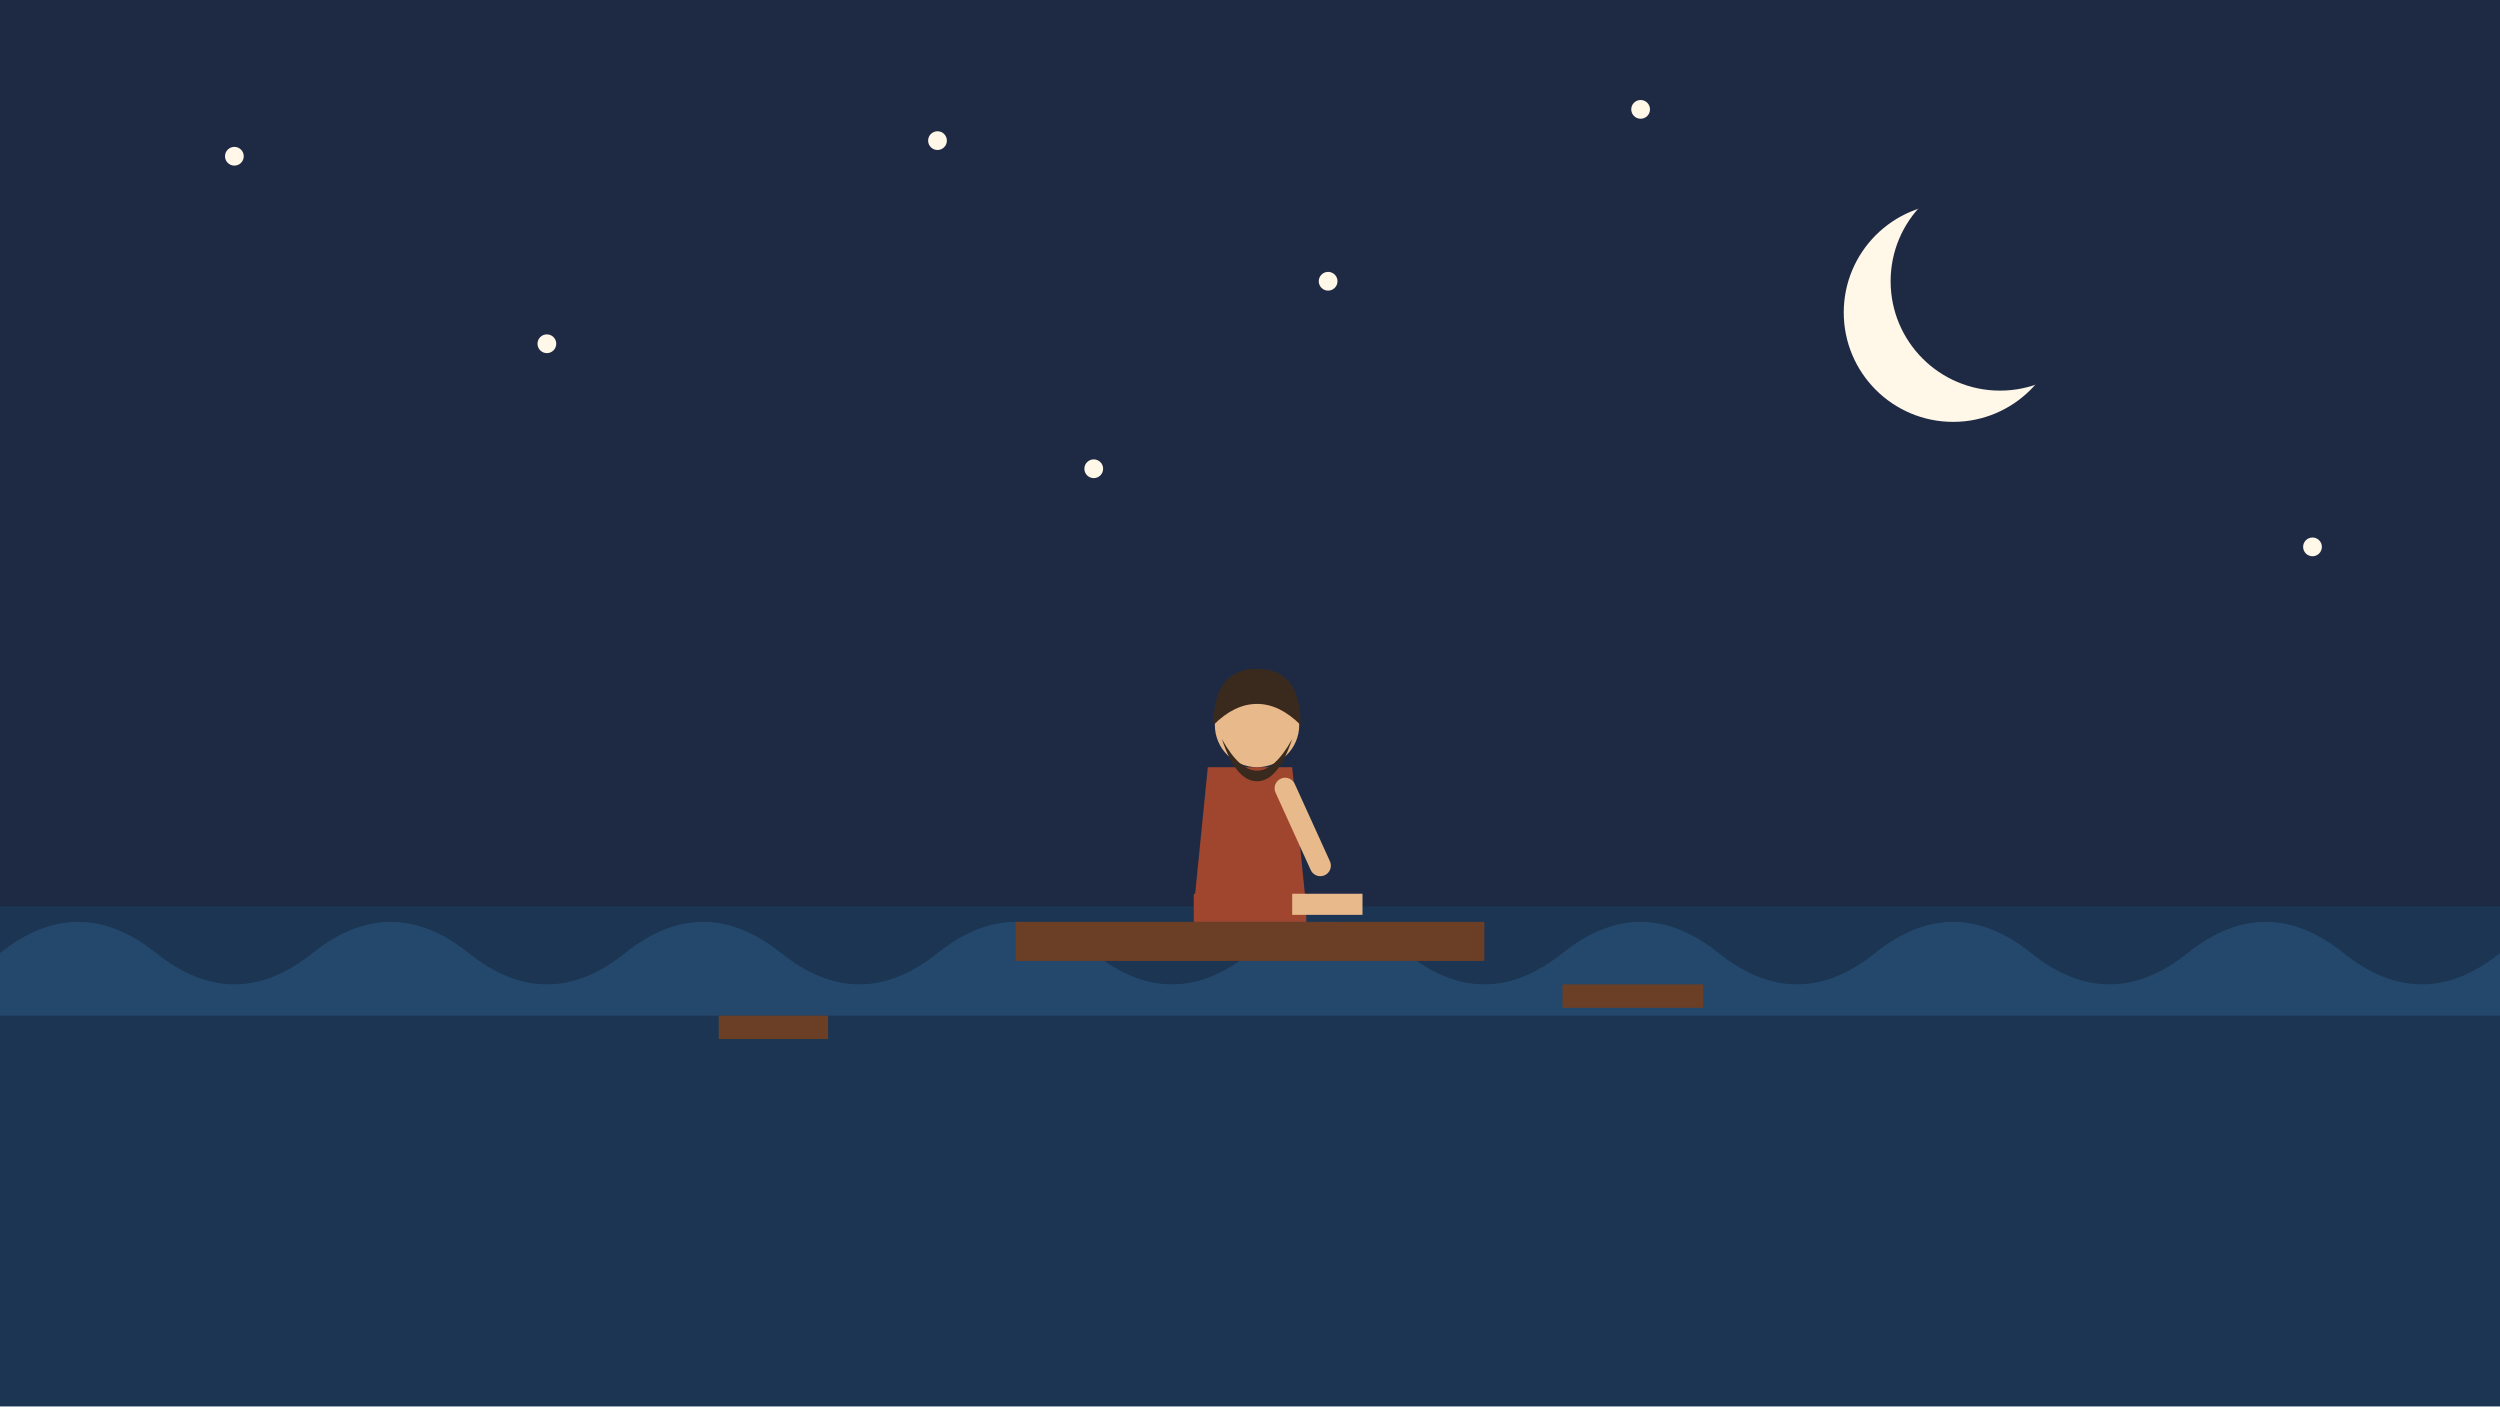
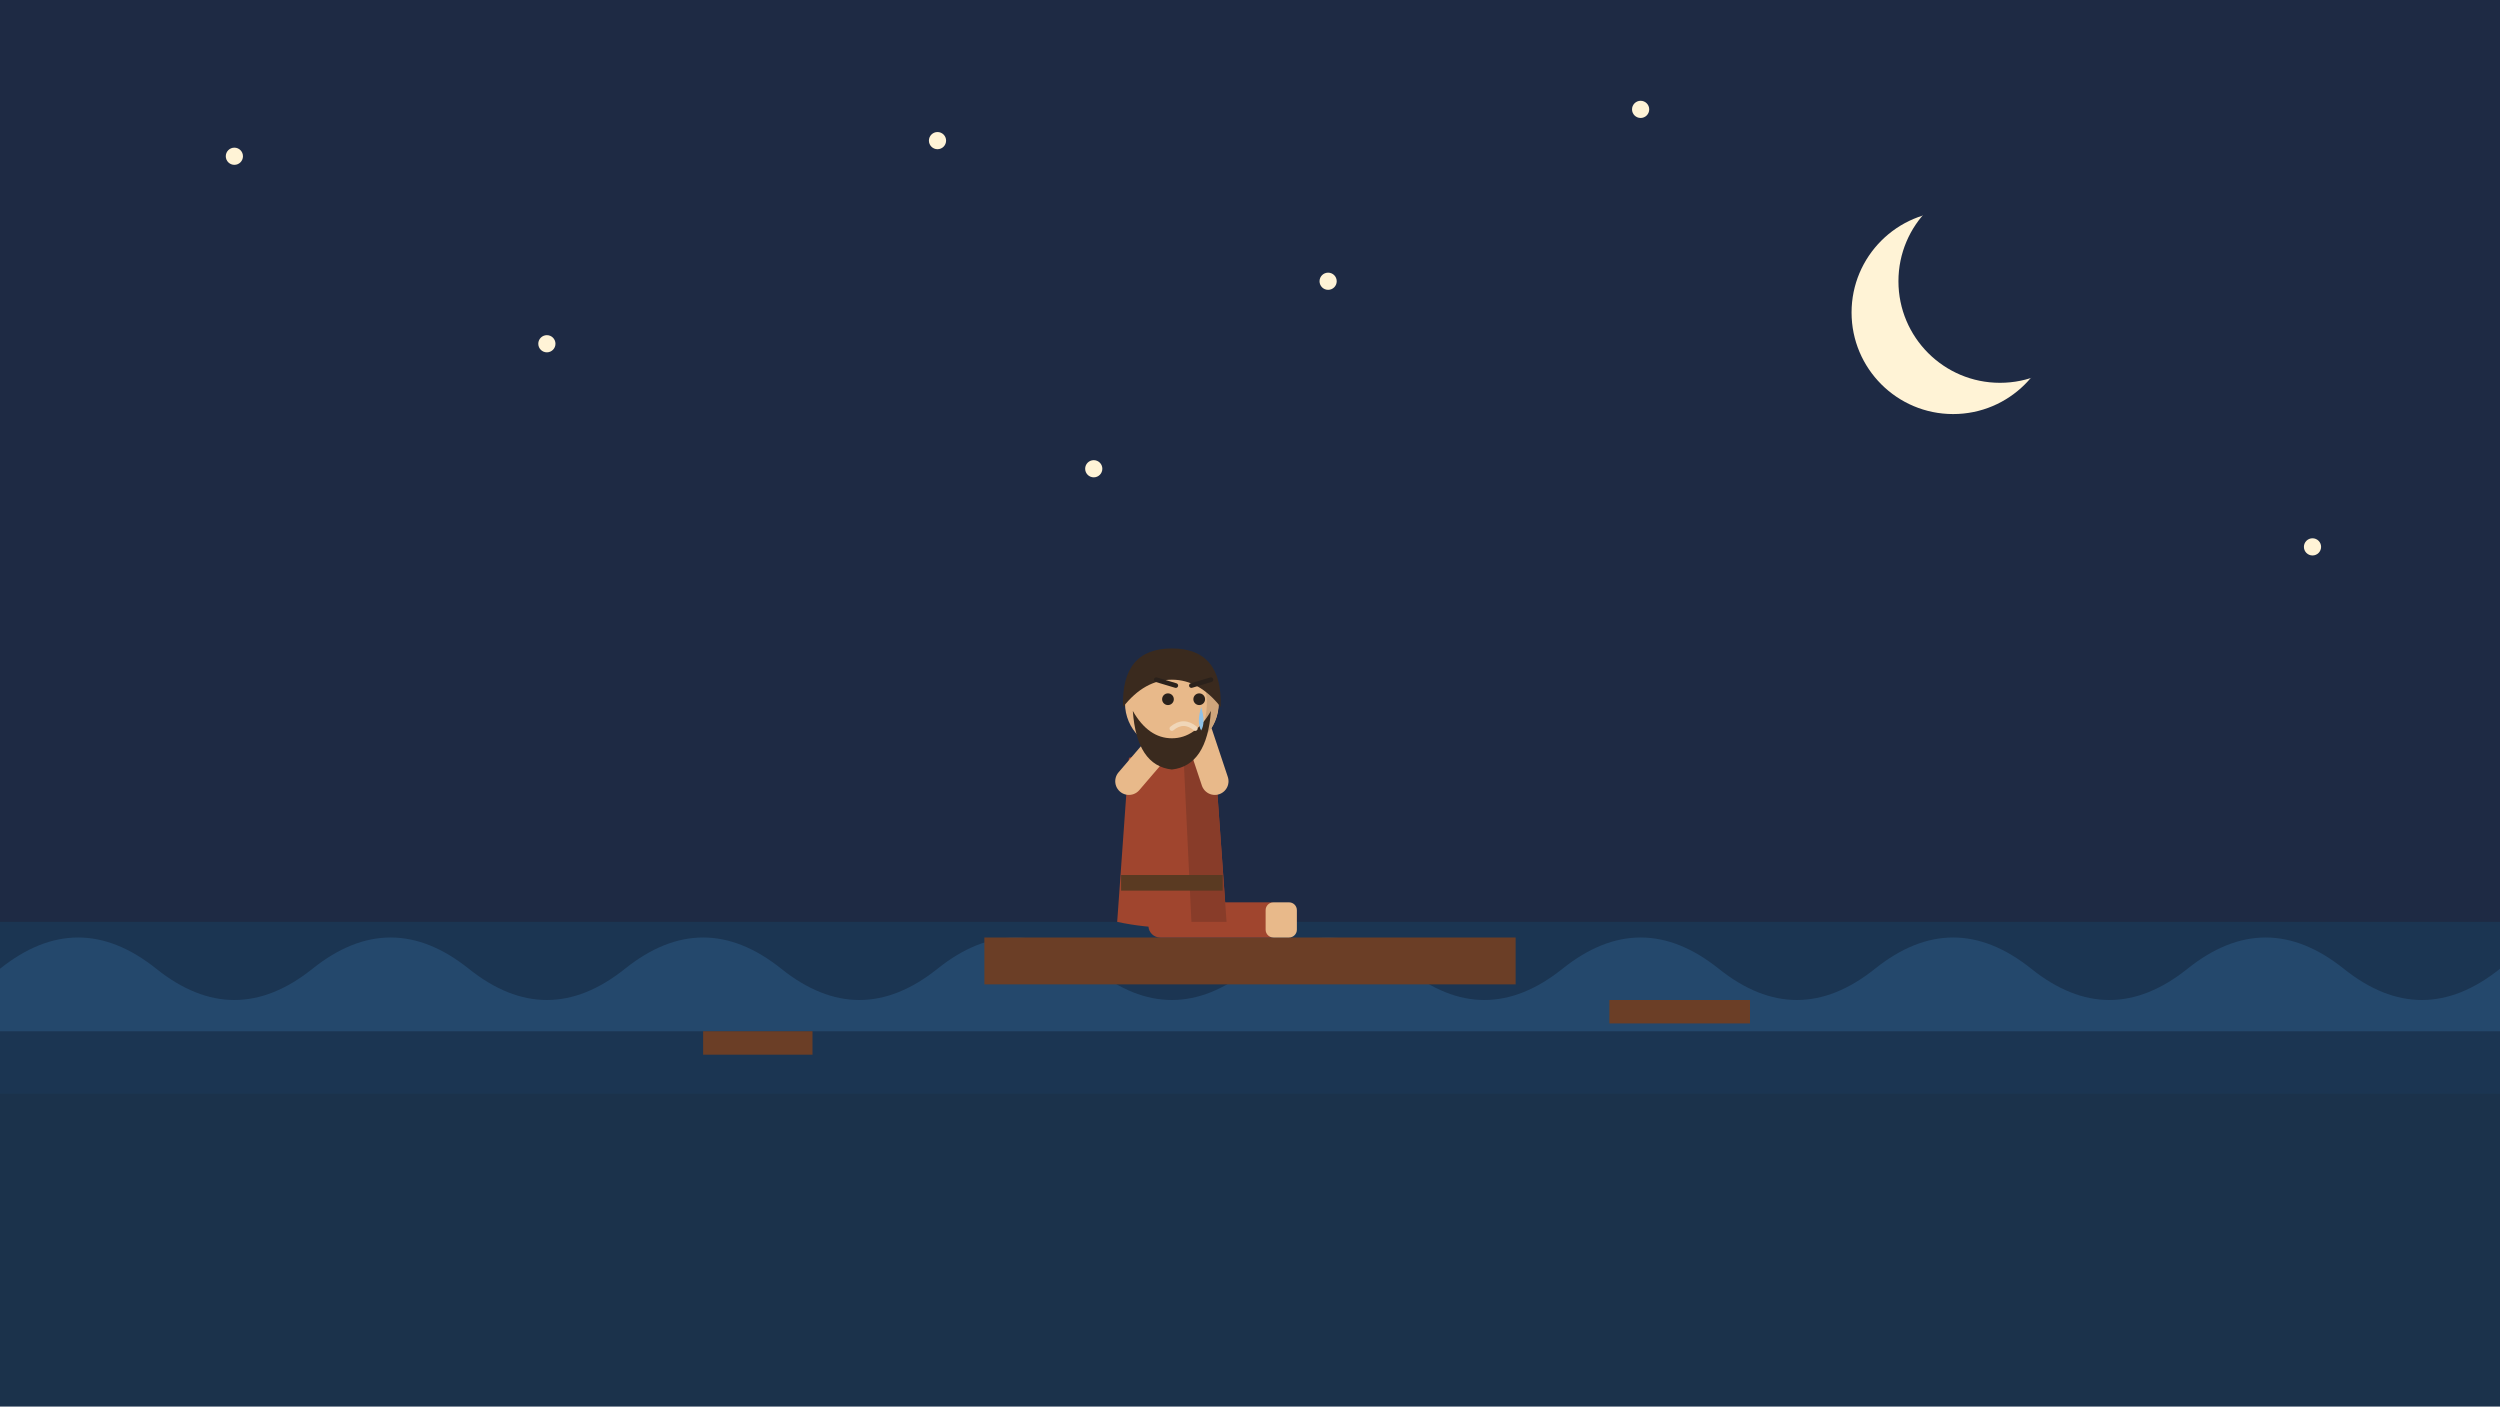
<svg xmlns="http://www.w3.org/2000/svg" viewBox="0 0 320 180">
  <rect width="320" height="180" fill="#1E2A44" />
-   <circle cx="250" cy="40" r="14" fill="#FFF7E8" />
-   <circle cx="256" cy="36" r="14" fill="#1E2A44" />
-   <circle cx="30" cy="20" r="1.2" fill="#FFF7E8" />
-   <circle cx="70" cy="44" r="1.2" fill="#FFF7E8" />
-   <circle cx="120" cy="18" r="1.2" fill="#FFF7E8" />
-   <circle cx="170" cy="36" r="1.2" fill="#FFF7E8" />
-   <circle cx="210" cy="14" r="1.2" fill="#FFF7E8" />
-   <circle cx="296" cy="70" r="1.2" fill="#FFF7E8" />
-   <circle cx="140" cy="60" r="1.2" fill="#FFF7E8" />
-   <rect y="116" width="320" height="64" fill="#1B3552" />
-   <path d="M0 122 q10 -8 20 0 t20 0 t20 0 t20 0 t20 0 t20 0 t20 0 t20 0 t20 0 t20 0 t20 0 t20 0 t20 0 t20 0 t20 0 t20 0 t20 0 t20 0 v8 H0z" fill="#24486C" />
-   <rect x="130" y="118" width="60" height="5" fill="#6B3E26" />
-   <rect x="200" y="126" width="18" height="3" fill="#6B3E26" />
-   <rect x="92" y="130" width="14" height="3" fill="#6B3E26" />
-   <g transform="translate(160 118) scale(0.9 0.9)">
-     <path d="M-6 -22 L6 -22 L8 -2 L-8 -2 Z" fill="#A0452E" />
-     <rect x="-8" y="-4" width="16" height="4" fill="#A0452E" />
-     <rect x="6" y="-4" width="10" height="3" fill="#E8B98A" />
-     <line x1="5" y1="-19" x2="10" y2="-8" stroke="#E8B98A" stroke-width="3" stroke-linecap="round" />
-     <circle cx="1" cy="-28" r="6" fill="#E8B98A" />
-     <path d="M-5.2 -28 q0 -8 6.2 -8 q6.2 0 6.2 8 q-3 -3 -6.2 -3 q-3.2 0 -6.2 3z" fill="#3A2A1E" />
-     <path d="M-4 -26 q5 9 10 0 q-2 6 -5 6 q-3 0 -5 -6z" fill="#3A2A1E" />
+   <circle cx="250" cy="40" r="13" fill="#FFF3D6" />
+   <circle cx="256" cy="36" r="13" fill="#1E2A44" />
+   <circle cx="30" cy="20" r="1.1" fill="#FFF3D6" />
+   <circle cx="70" cy="44" r="1.1" fill="#FFF3D6" />
+   <circle cx="120" cy="18" r="1.1" fill="#FFF3D6" />
+   <circle cx="170" cy="36" r="1.1" fill="#FFF3D6" />
+   <circle cx="210" cy="14" r="1.1" fill="#FFF3D6" />
+   <circle cx="296" cy="70" r="1.1" fill="#FFF3D6" />
+   <circle cx="140" cy="60" r="1.1" fill="#FFF3D6" />
+   <rect y="118" width="320" height="62" fill="#1B3552" />
+   <path d="M0 124 q10 -8 20 0 t20 0 t20 0 t20 0 t20 0 t20 0 t20 0 t20 0 t20 0 t20 0 t20 0 t20 0 t20 0 t20 0 t20 0 t20 0 t20 0 t20 0 v8 H0z" fill="#24486C" />
+   <rect y="140" width="320" height="40" fill="#1B324B" />
+   <rect x="126" y="120" width="68" height="6" fill="#6B3E26" />
+   <rect x="206" y="128" width="18" height="3" fill="#6B3E26" />
+   <rect x="90" y="132" width="14" height="3" fill="#6B3E26" />
+   <g transform="translate(150 120) scale(0.5 0.5)">
+     <rect x="-6" y="-9" width="34" height="9" rx="3" fill="#A0452E" />
+     <rect x="24" y="-9" width="8" height="9" rx="2" fill="#E8B98A" />
+     <path d="M-11 -46 Q0 -49 11 -46 L14 -4 Q0 -1 -14 -4 Z" fill="#A0452E" />
+     <path d="M3 -46 L11 -46 L14 -4 L5 -4 Z" fill="#883C29" />
+     <rect x="-13" y="-16" width="26" height="4" fill="#5A3A22" />
+     <line x1="-11" y1="-40" x2="1" y2="-54" stroke="#E8B98A" stroke-width="7" stroke-linecap="round" />
+     <line x1="11" y1="-40" x2="7" y2="-52" stroke="#E8B98A" stroke-width="7" stroke-linecap="round" />
+     <circle cx="0" cy="-60" r="12" fill="#E8B98A" />
+     <path d="M3 -71.6 A12 12 0 0 1 3 -48.4 A8 12 0 0 0 3 -71.6 Z" fill="#CFA57B" />
+     <path d="M-12.5 -59 Q-13 -74 0 -74 Q13 -74 12.5 -59 Q7 -66 0 -66 Q-7 -66 -12.5 -59 Z" fill="#3A2A1E" />
+     <path d="M-10 -58 Q-9 -44 0 -43 Q9 -44 10 -58 Q6 -51 0 -51 Q-6 -51 -10 -58 Z" fill="#3A2A1E" />
+     <circle cx="-1" cy="-61" r="1.5" fill="#2A211B" />
+     <circle cx="7" cy="-61" r="1.5" fill="#2A211B" />
+     <path d="M-4 -66 L1 -64.5 M5 -64.5 L10 -66" stroke="#2A211B" stroke-width="1.2" fill="none" stroke-linecap="round" />
+     <path d="M0 -53.5 Q3 -56 6 -53.5" stroke="#F0D6B8" stroke-width="1.2" fill="none" stroke-linecap="round" />
+     <path d="M7.5 -59 q1.2 4 0 6 q-1.2 -2 0 -6z" fill="#8FC1E8" />
  </g>
</svg>
